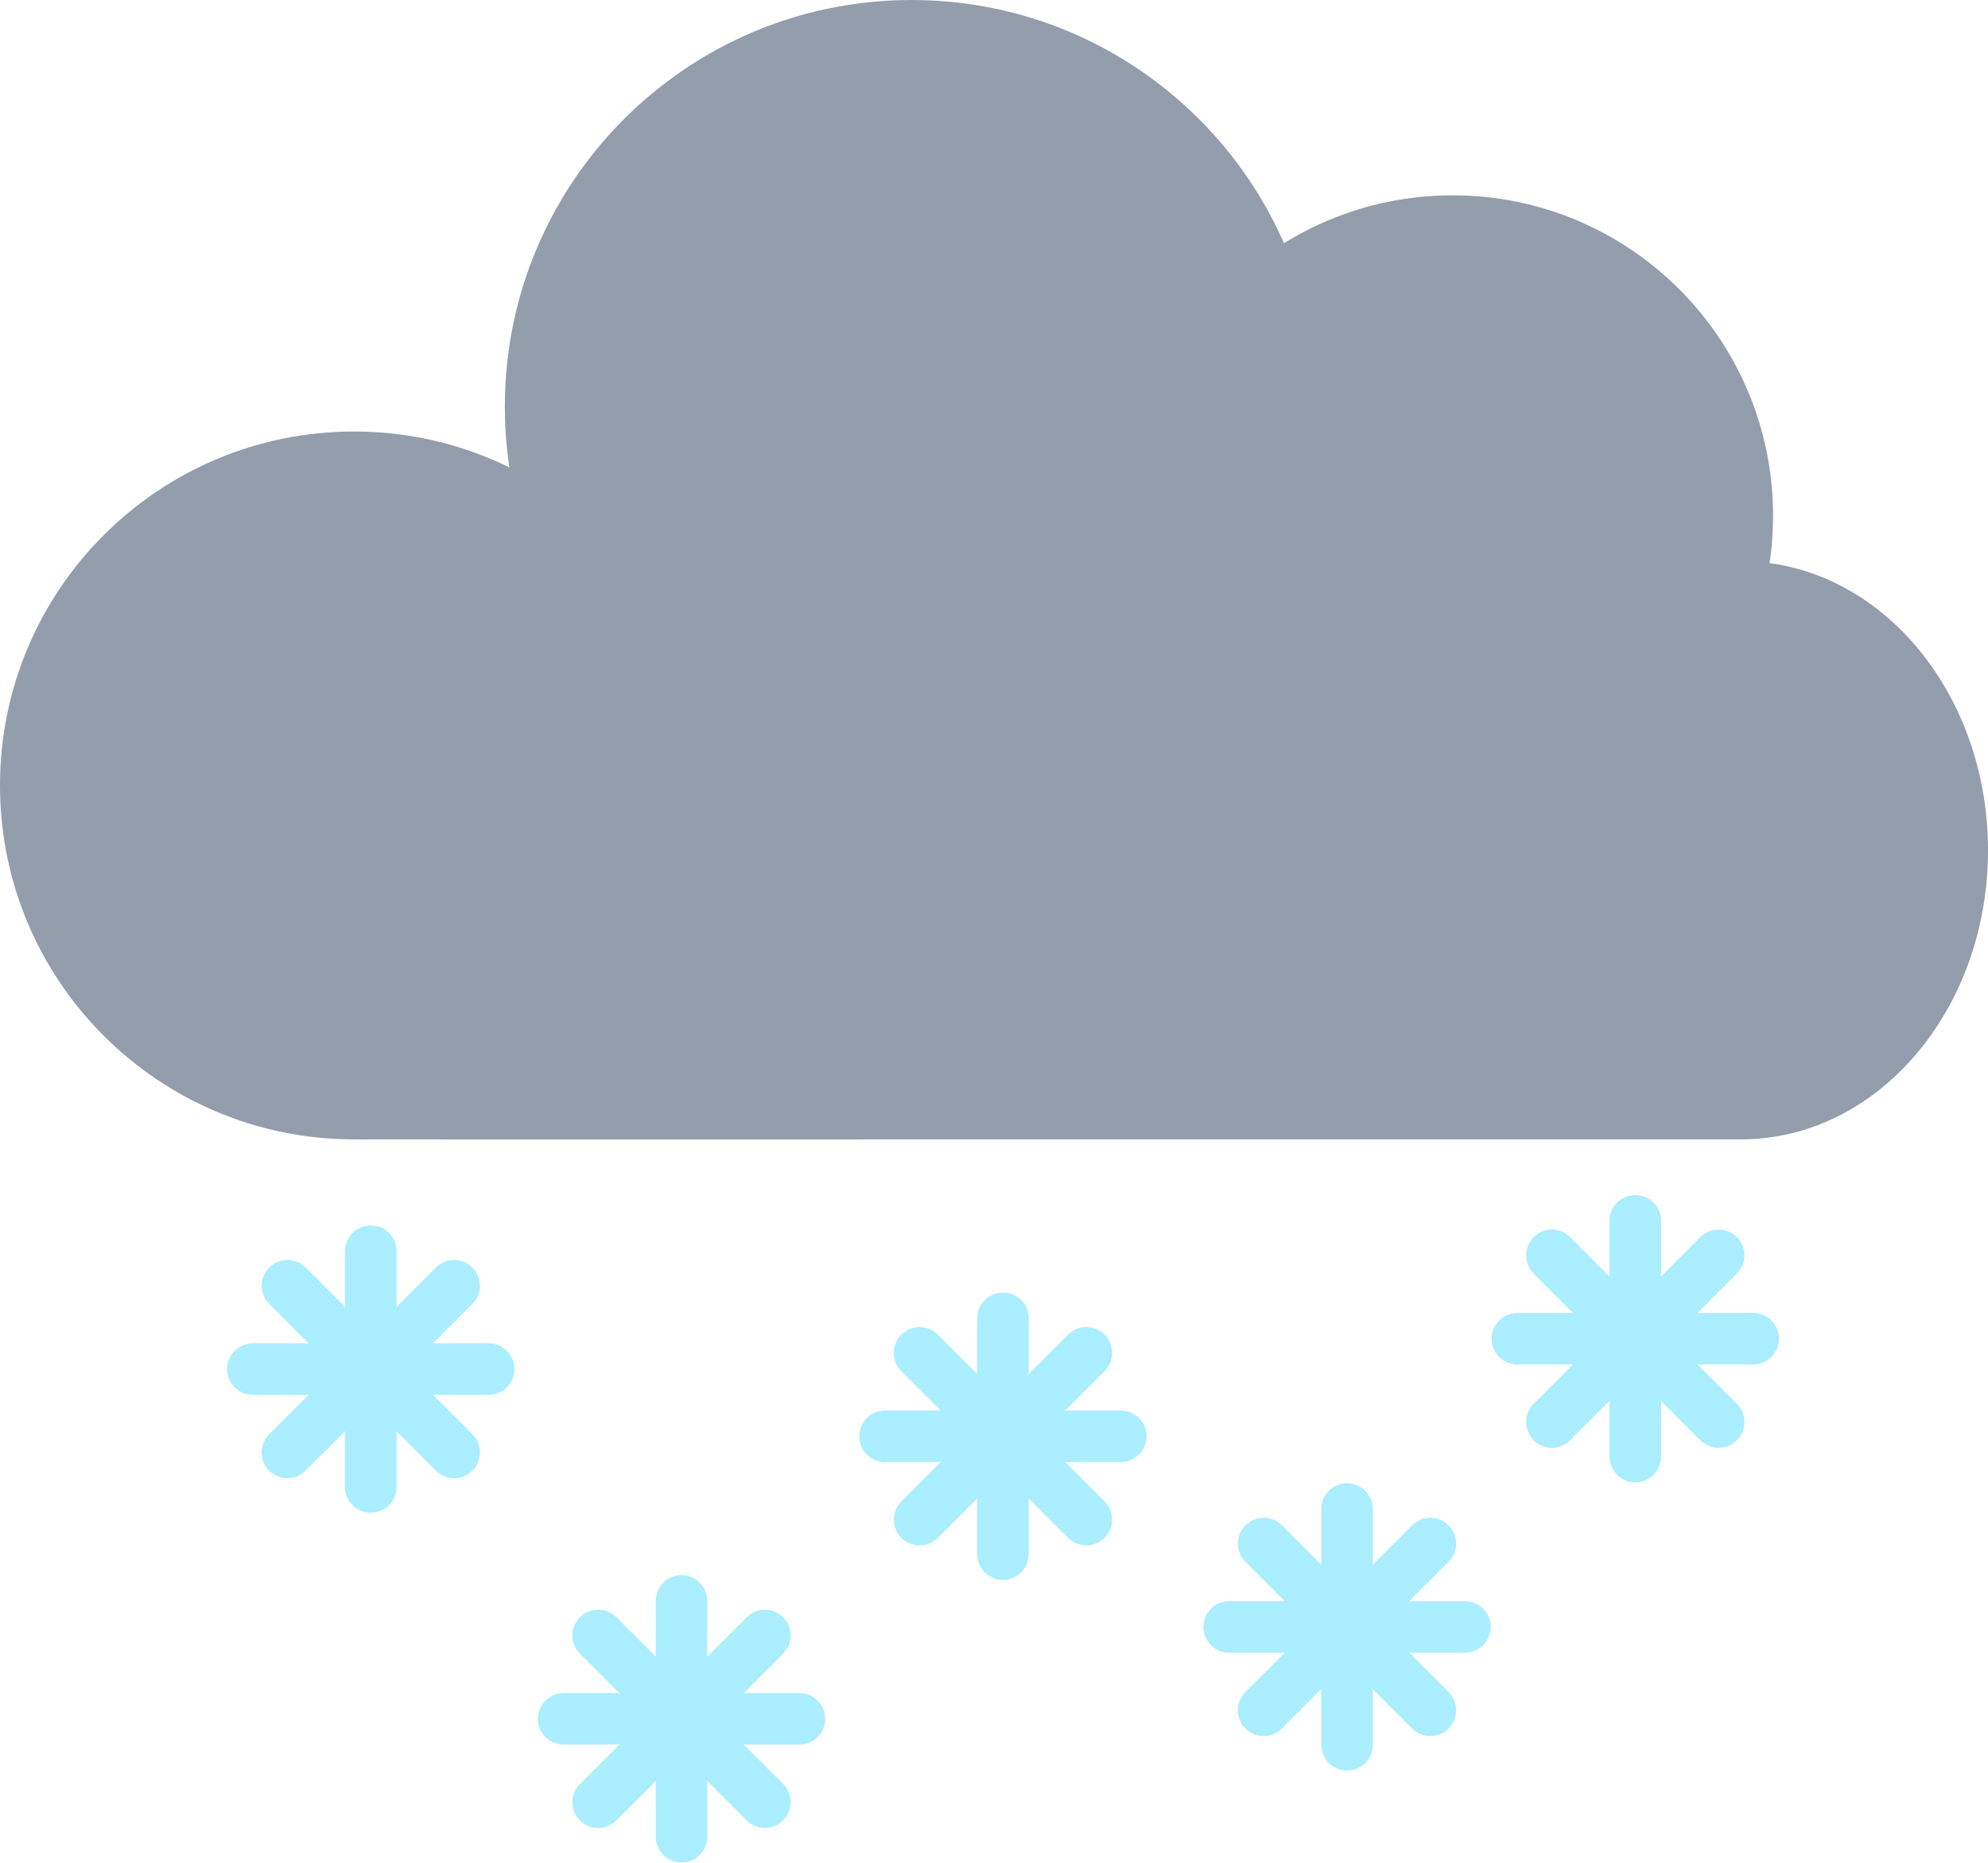
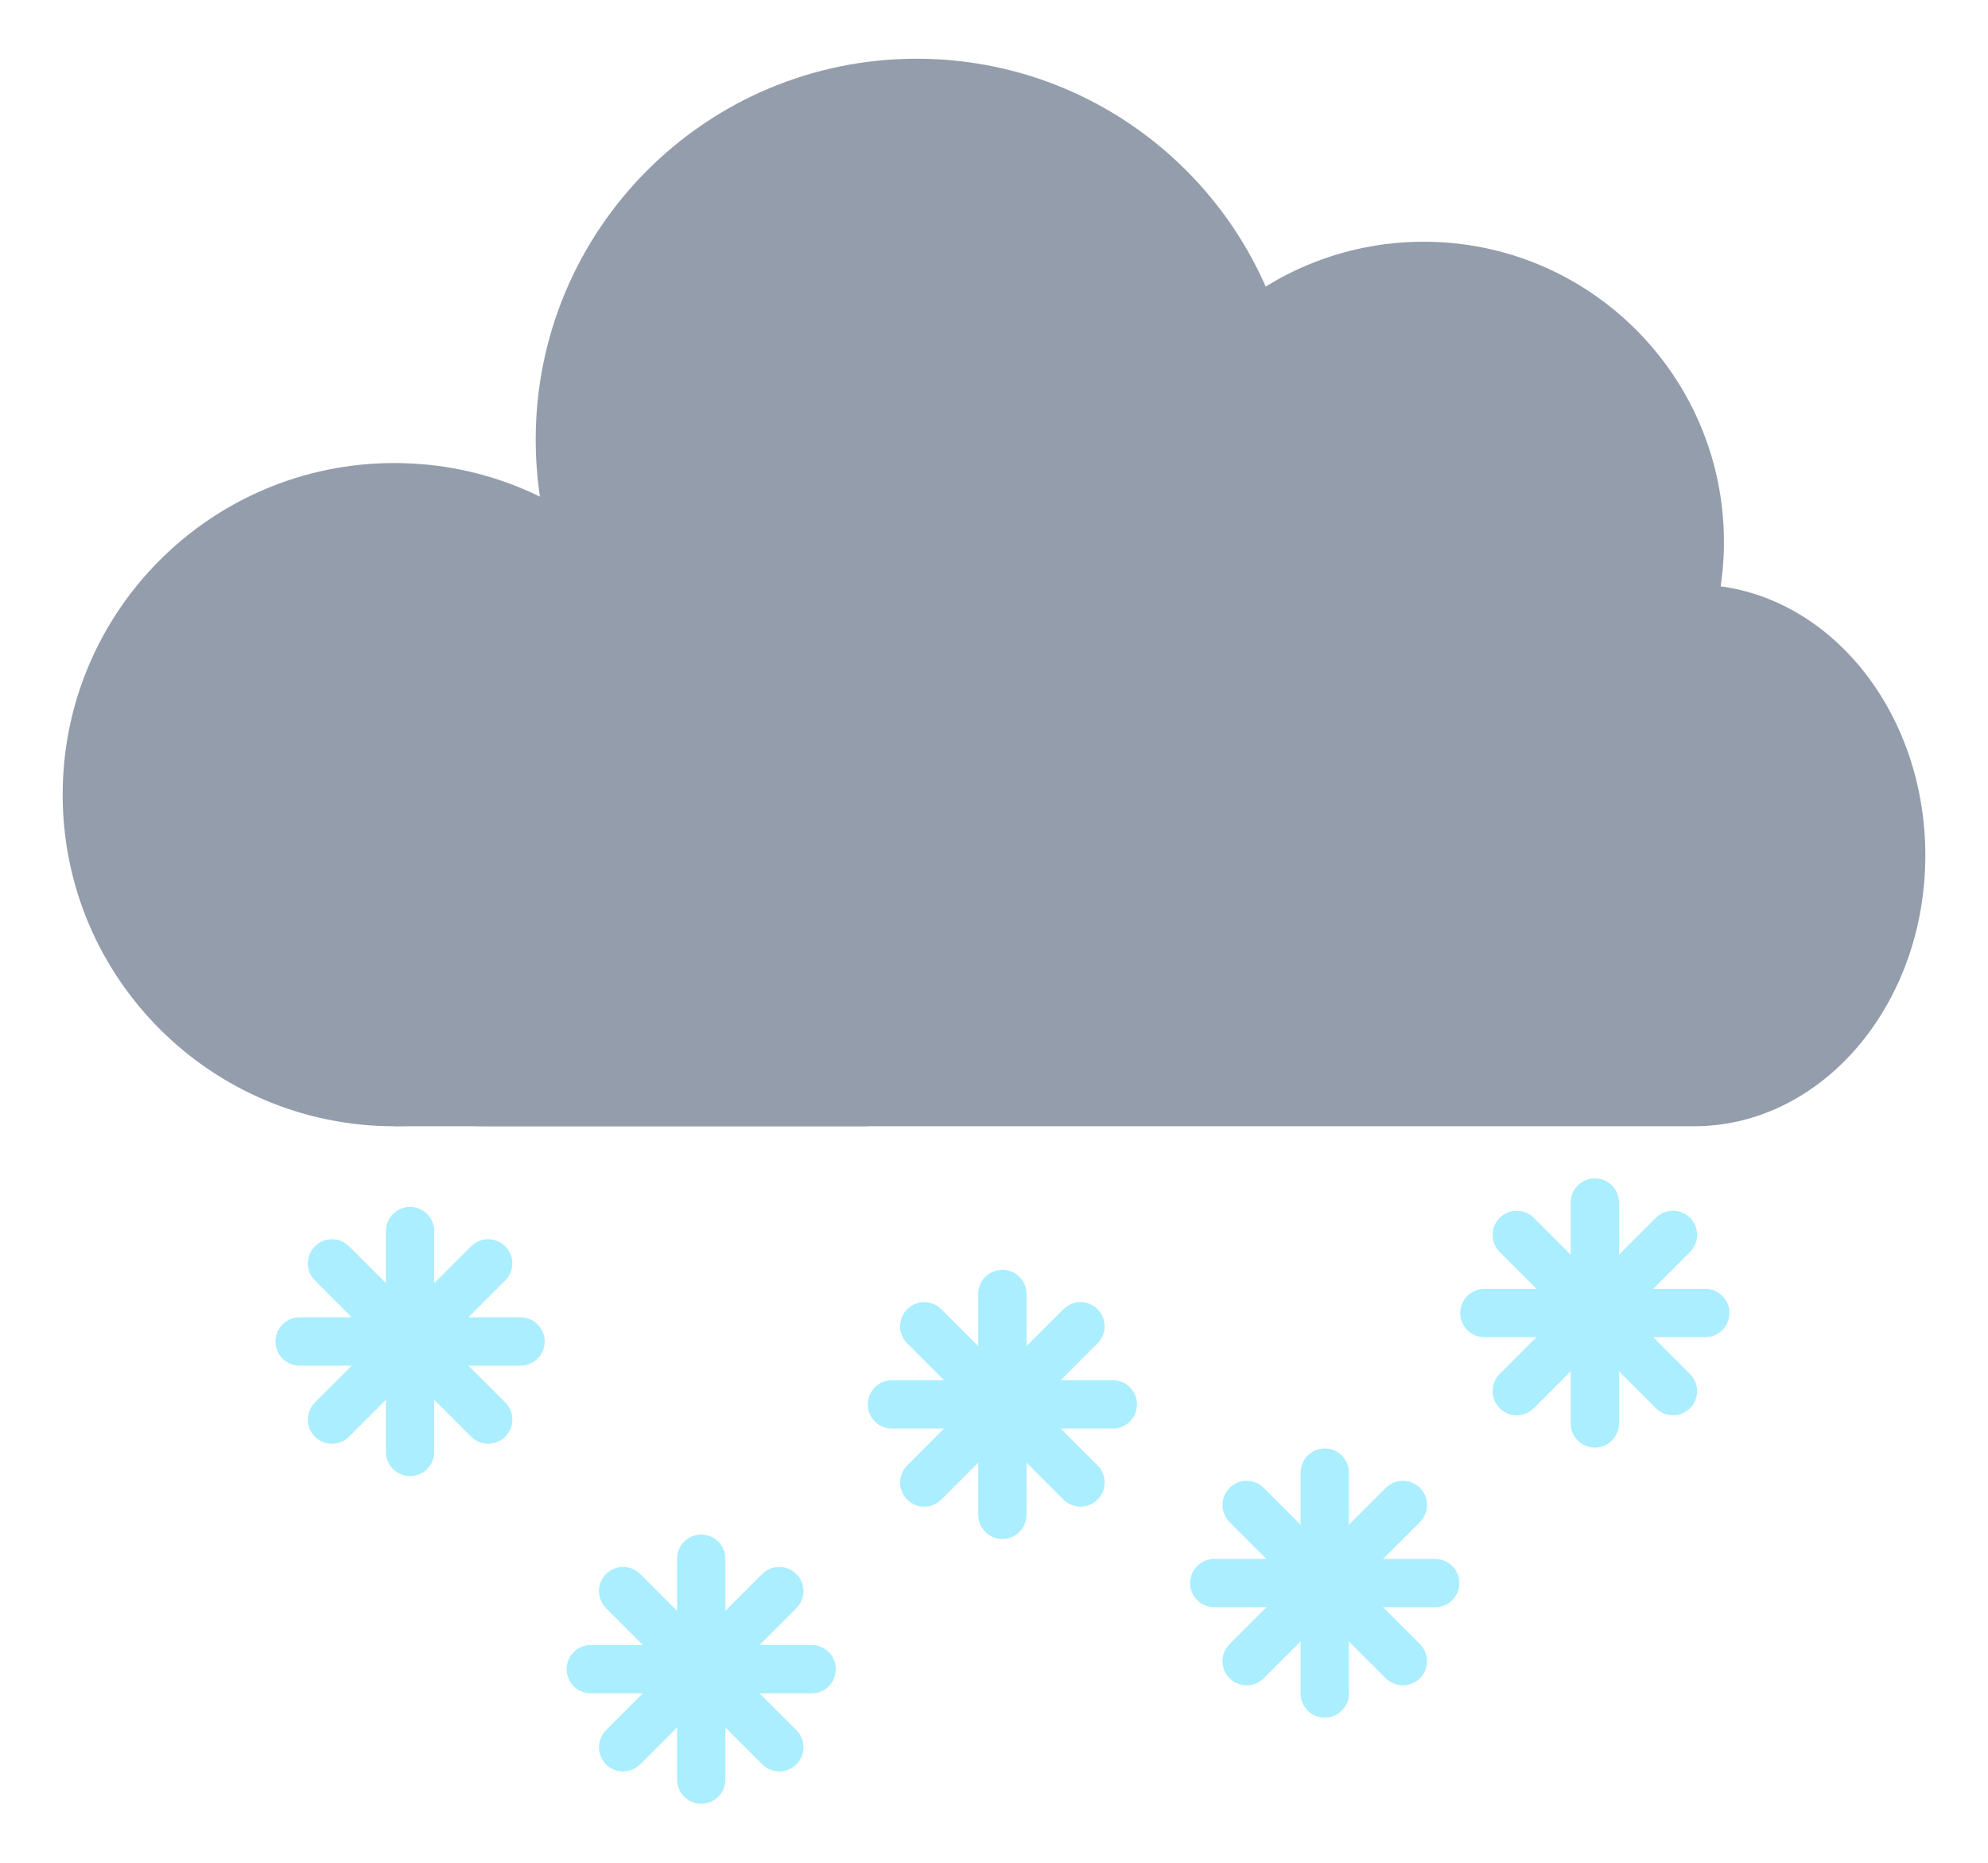
- <svg xmlns="http://www.w3.org/2000/svg" width="148.292mm" height="138.941mm" viewBox="0 0 148.292 138.941" version="1.1" id="svg1" xml:space="preserve">
+ <svg xmlns="http://www.w3.org/2000/svg" width="148.292mm" height="138.941mm" viewBox="0.0 -4.676 148.292 148.292" version="1.1" id="svg1" xml:space="preserve">
  <defs id="defs1" />
  <g id="layer1" transform="translate(-27.73066,-80.72561)">
    <g id="g3" style="fill:#939dac" transform="translate(4.443454,-12.15307)" mask="none">
      <circle style="fill:#939dac;stroke-width:8;stroke-linecap:round" id="path1-8" cx="49.689" cy="151.472" r="26.402" />
      <g id="g2-4" style="fill:#939dac">
        <rect style="fill:#939dac;stroke-width:8;stroke-linecap:round" id="rect1" width="133.159" height="43.128" x="38.421" y="134.746" ry="21.564" rx="18.417" />
        <circle style="fill:#939dac;stroke-width:8;stroke-linecap:round" id="path1-2" cx="91.28" cy="123.213" r="30.334" />
        <circle style="fill:#939dac;stroke-width:8;stroke-linecap:round" id="path1-2-4" cx="131.64" cy="131.356" r="23.906" />
        <rect style="fill:#939dac;stroke-width:8;stroke-linecap:round" id="rect2" width="37.67" height="26.402" x="49.689" y="151.472" rx="0" ry="0" />
      </g>
    </g>
    <g id="g1-2" transform="matrix(0.480548,0,0,0.480548,6.376404,114.6344)" style="fill:#d5f6ff;stroke:#aaeeff">
      <path style="fill:#d5f6ff;fill-opacity:1;stroke:#aaeeff;stroke-width:8;stroke-linecap:round;stroke-dasharray:none;stroke-opacity:1" d="M 83.692,141.973 H 120.292" id="path1-88" />
      <path style="fill:#d5f6ff;fill-opacity:1;stroke:#aaeeff;stroke-width:8;stroke-linecap:round;stroke-dasharray:none;stroke-opacity:1" d="m 101.992,123.672 v 36.6" id="path1-3" />
      <path style="fill:#d5f6ff;fill-opacity:1;stroke:#aaeeff;stroke-width:8;stroke-linecap:round;stroke-dasharray:none;stroke-opacity:1" d="m 89.052,129.032 25.88,25.88" id="path1-3-1" />
      <path style="fill:#d5f6ff;fill-opacity:1;stroke:#aaeeff;stroke-width:8;stroke-linecap:round;stroke-dasharray:none;stroke-opacity:1" d="M 89.052,154.913 114.932,129.032" id="path1-3-1-3" />
    </g>
    <g id="g1-2-9" transform="matrix(0.480548,0,0,0.480548,29.55553,140.7252)" style="fill:#d5f6ff;stroke:#aaeeff">
      <path style="fill:#d5f6ff;fill-opacity:1;stroke:#aaeeff;stroke-width:8;stroke-linecap:round;stroke-dasharray:none;stroke-opacity:1" d="M 83.692,141.973 H 120.292" id="path1-88-9" />
      <path style="fill:#d5f6ff;fill-opacity:1;stroke:#aaeeff;stroke-width:8;stroke-linecap:round;stroke-dasharray:none;stroke-opacity:1" d="m 101.992,123.672 v 36.6" id="path1-3-4" />
      <path style="fill:#d5f6ff;fill-opacity:1;stroke:#aaeeff;stroke-width:8;stroke-linecap:round;stroke-dasharray:none;stroke-opacity:1" d="m 89.052,129.032 25.88,25.88" id="path1-3-1-5" />
      <path style="fill:#d5f6ff;fill-opacity:1;stroke:#aaeeff;stroke-width:8;stroke-linecap:round;stroke-dasharray:none;stroke-opacity:1" d="M 89.052,154.913 114.932,129.032" id="path1-3-1-3-9" />
    </g>
    <g id="g1-2-9-8" transform="matrix(0.480548,0,0,0.480548,53.53117,119.6442)" style="fill:#d5f6ff;stroke:#aaeeff">
      <path style="fill:#d5f6ff;fill-opacity:1;stroke:#aaeeff;stroke-width:8;stroke-linecap:round;stroke-dasharray:none;stroke-opacity:1" d="M 83.692,141.973 H 120.292" id="path1-88-9-1" />
      <path style="fill:#d5f6ff;fill-opacity:1;stroke:#aaeeff;stroke-width:8;stroke-linecap:round;stroke-dasharray:none;stroke-opacity:1" d="m 101.992,123.672 v 36.6" id="path1-3-4-9" />
      <path style="fill:#d5f6ff;fill-opacity:1;stroke:#aaeeff;stroke-width:8;stroke-linecap:round;stroke-dasharray:none;stroke-opacity:1" d="m 89.052,129.032 25.88,25.88" id="path1-3-1-5-9" />
      <path style="fill:#d5f6ff;fill-opacity:1;stroke:#aaeeff;stroke-width:8;stroke-linecap:round;stroke-dasharray:none;stroke-opacity:1" d="M 89.052,154.913 114.932,129.032" id="path1-3-1-3-9-7" />
    </g>
    <g id="g1-2-9-8-4" transform="matrix(0.480548,0,0,0.480548,79.19718,133.8702)" style="fill:#d5f6ff;stroke:#aaeeff">
      <path style="fill:#d5f6ff;fill-opacity:1;stroke:#aaeeff;stroke-width:8;stroke-linecap:round;stroke-dasharray:none;stroke-opacity:1" d="M 83.692,141.973 H 120.292" id="path1-88-9-1-9" />
      <path style="fill:#d5f6ff;fill-opacity:1;stroke:#aaeeff;stroke-width:8;stroke-linecap:round;stroke-dasharray:none;stroke-opacity:1" d="m 101.992,123.672 v 36.6" id="path1-3-4-9-0" />
      <path style="fill:#d5f6ff;fill-opacity:1;stroke:#aaeeff;stroke-width:8;stroke-linecap:round;stroke-dasharray:none;stroke-opacity:1" d="m 89.052,129.032 25.88,25.88" id="path1-3-1-5-9-2" />
      <path style="fill:#d5f6ff;fill-opacity:1;stroke:#aaeeff;stroke-width:8;stroke-linecap:round;stroke-dasharray:none;stroke-opacity:1" d="M 89.052,154.913 114.932,129.032" id="path1-3-1-3-9-7-0" />
    </g>
    <g id="g1-2-9-8-4-1" transform="matrix(0.480548,0,0,0.480548,100.6999,112.3674)" style="fill:#d5f6ff;stroke:#aaeeff">
      <path style="fill:#d5f6ff;fill-opacity:1;stroke:#aaeeff;stroke-width:8;stroke-linecap:round;stroke-dasharray:none;stroke-opacity:1" d="M 83.692,141.973 H 120.292" id="path1-88-9-1-9-2" />
      <path style="fill:#d5f6ff;fill-opacity:1;stroke:#aaeeff;stroke-width:8;stroke-linecap:round;stroke-dasharray:none;stroke-opacity:1" d="m 101.992,123.672 v 36.6" id="path1-3-4-9-0-0" />
      <path style="fill:#d5f6ff;fill-opacity:1;stroke:#aaeeff;stroke-width:8;stroke-linecap:round;stroke-dasharray:none;stroke-opacity:1" d="m 89.052,129.032 25.88,25.88" id="path1-3-1-5-9-2-7" />
      <path style="fill:#d5f6ff;fill-opacity:1;stroke:#aaeeff;stroke-width:8;stroke-linecap:round;stroke-dasharray:none;stroke-opacity:1" d="M 89.052,154.913 114.932,129.032" id="path1-3-1-3-9-7-0-3" />
    </g>
  </g>
</svg>
